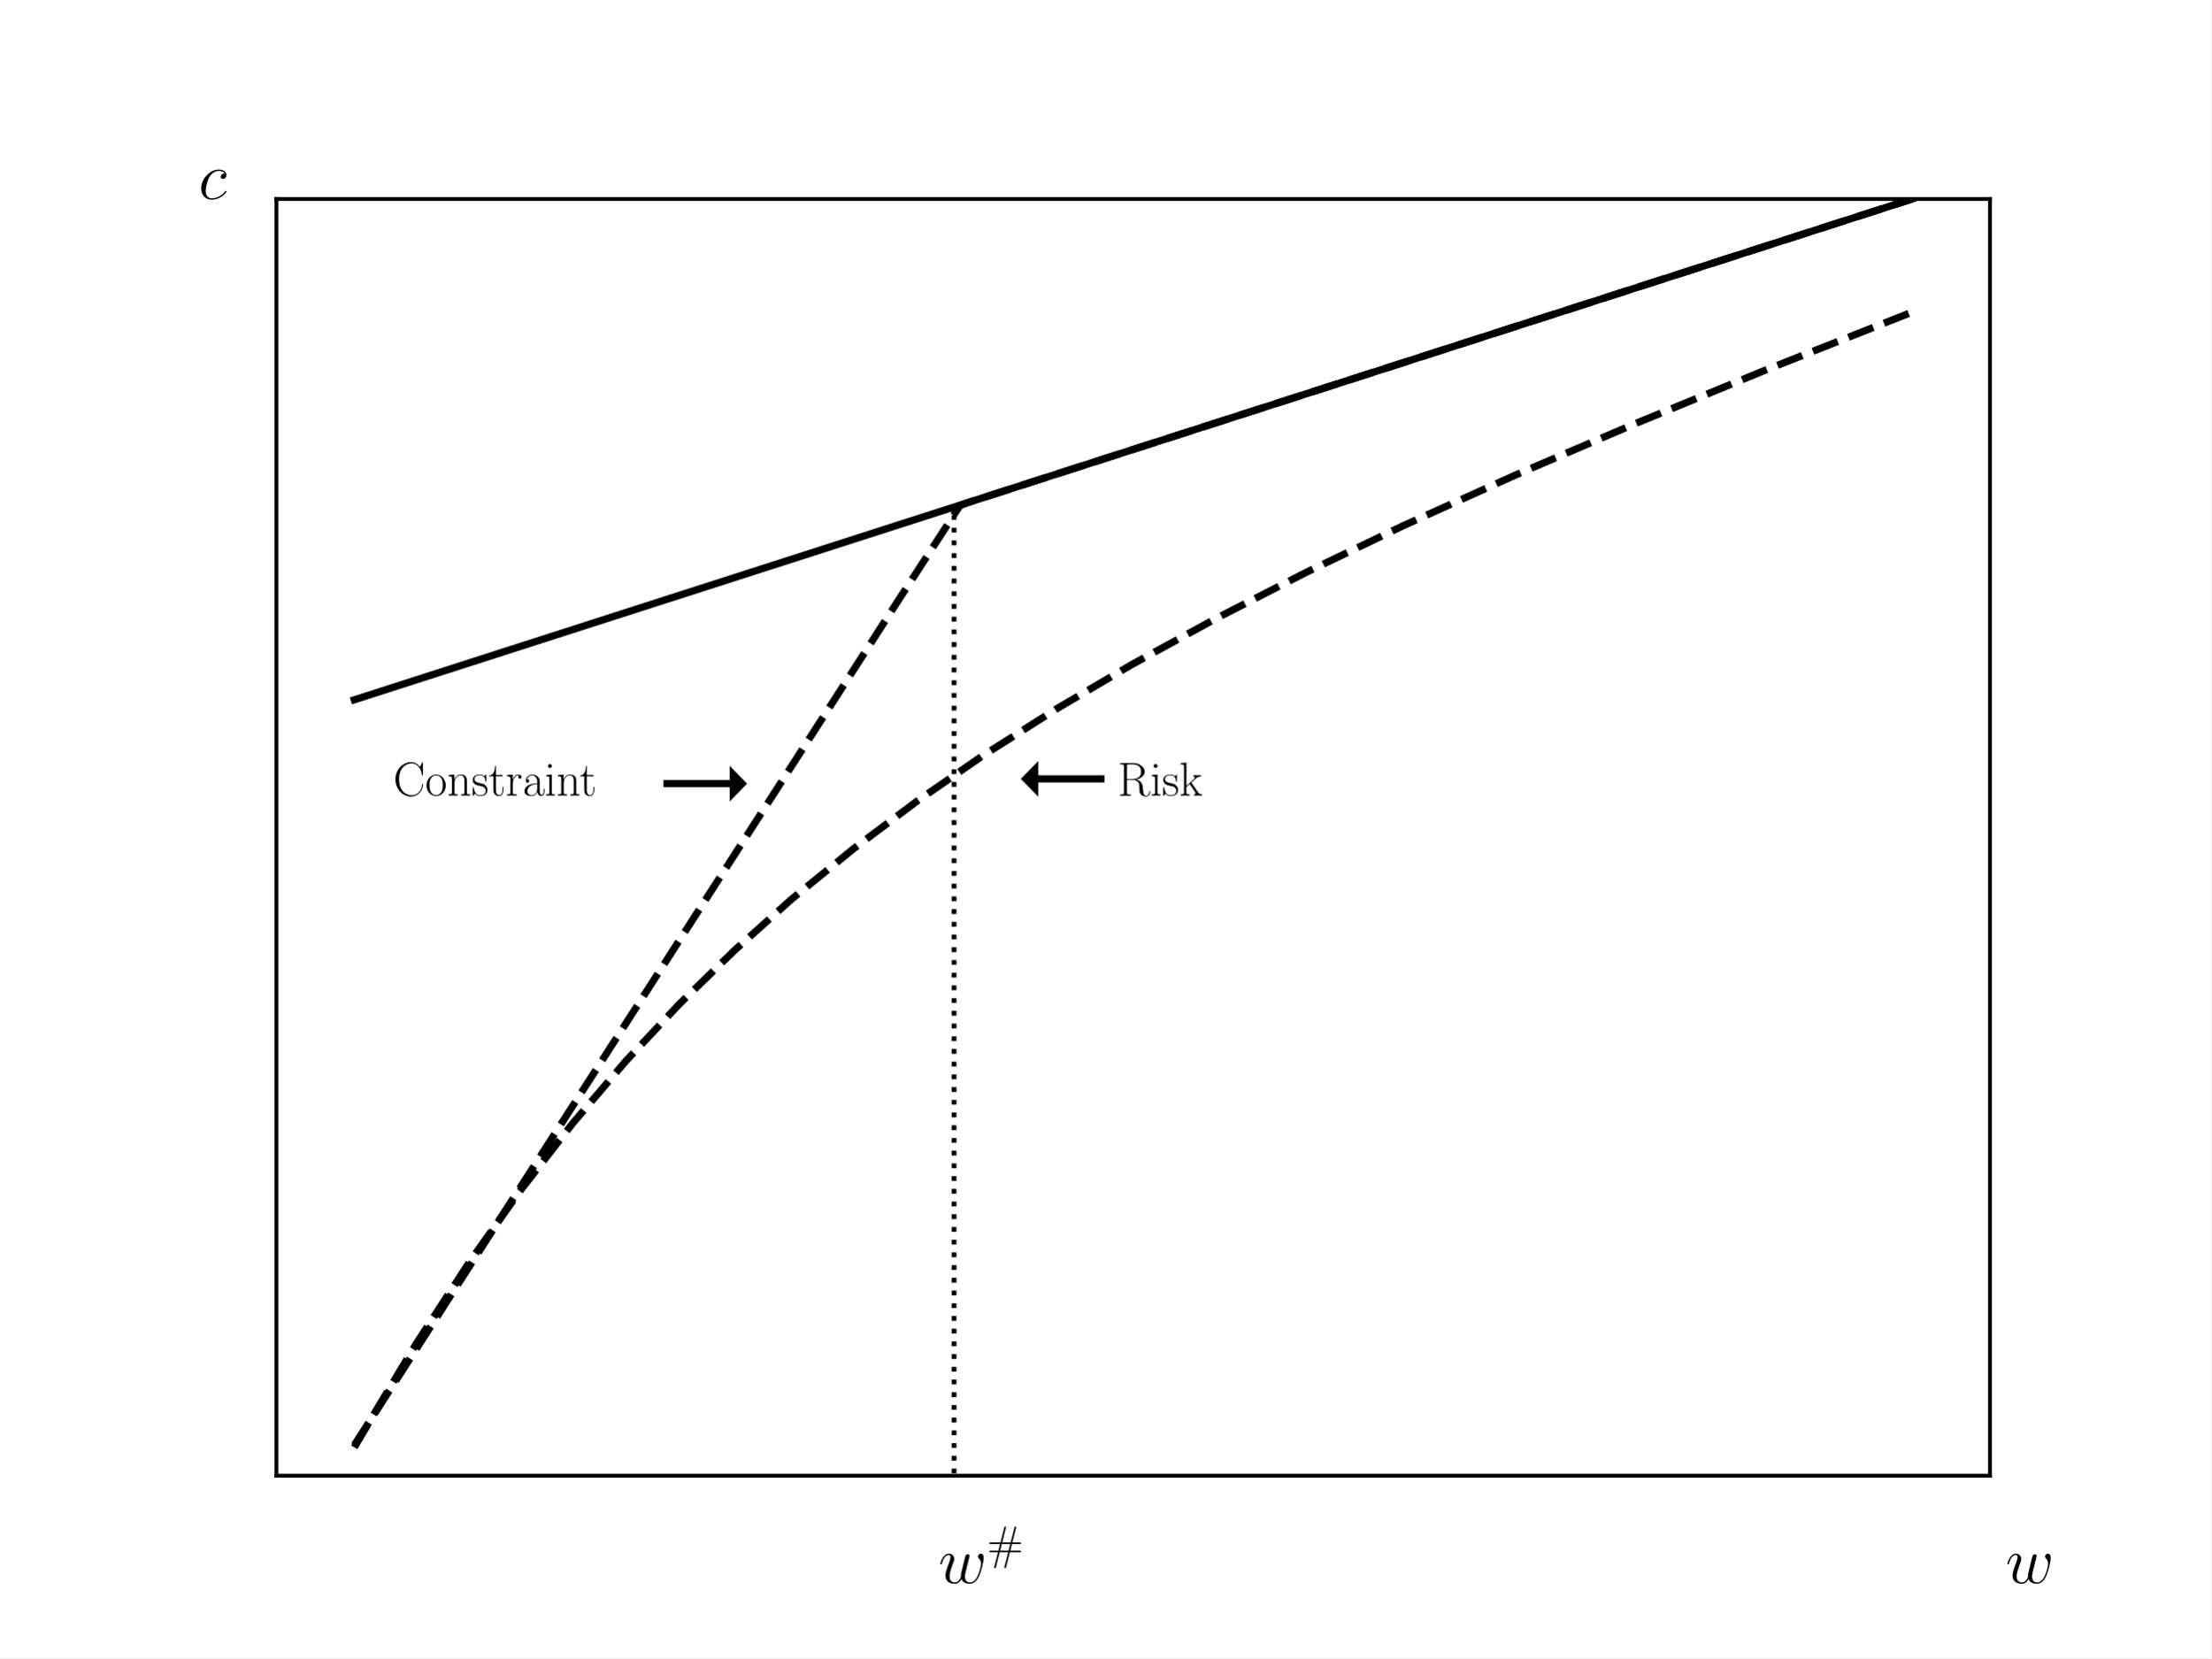
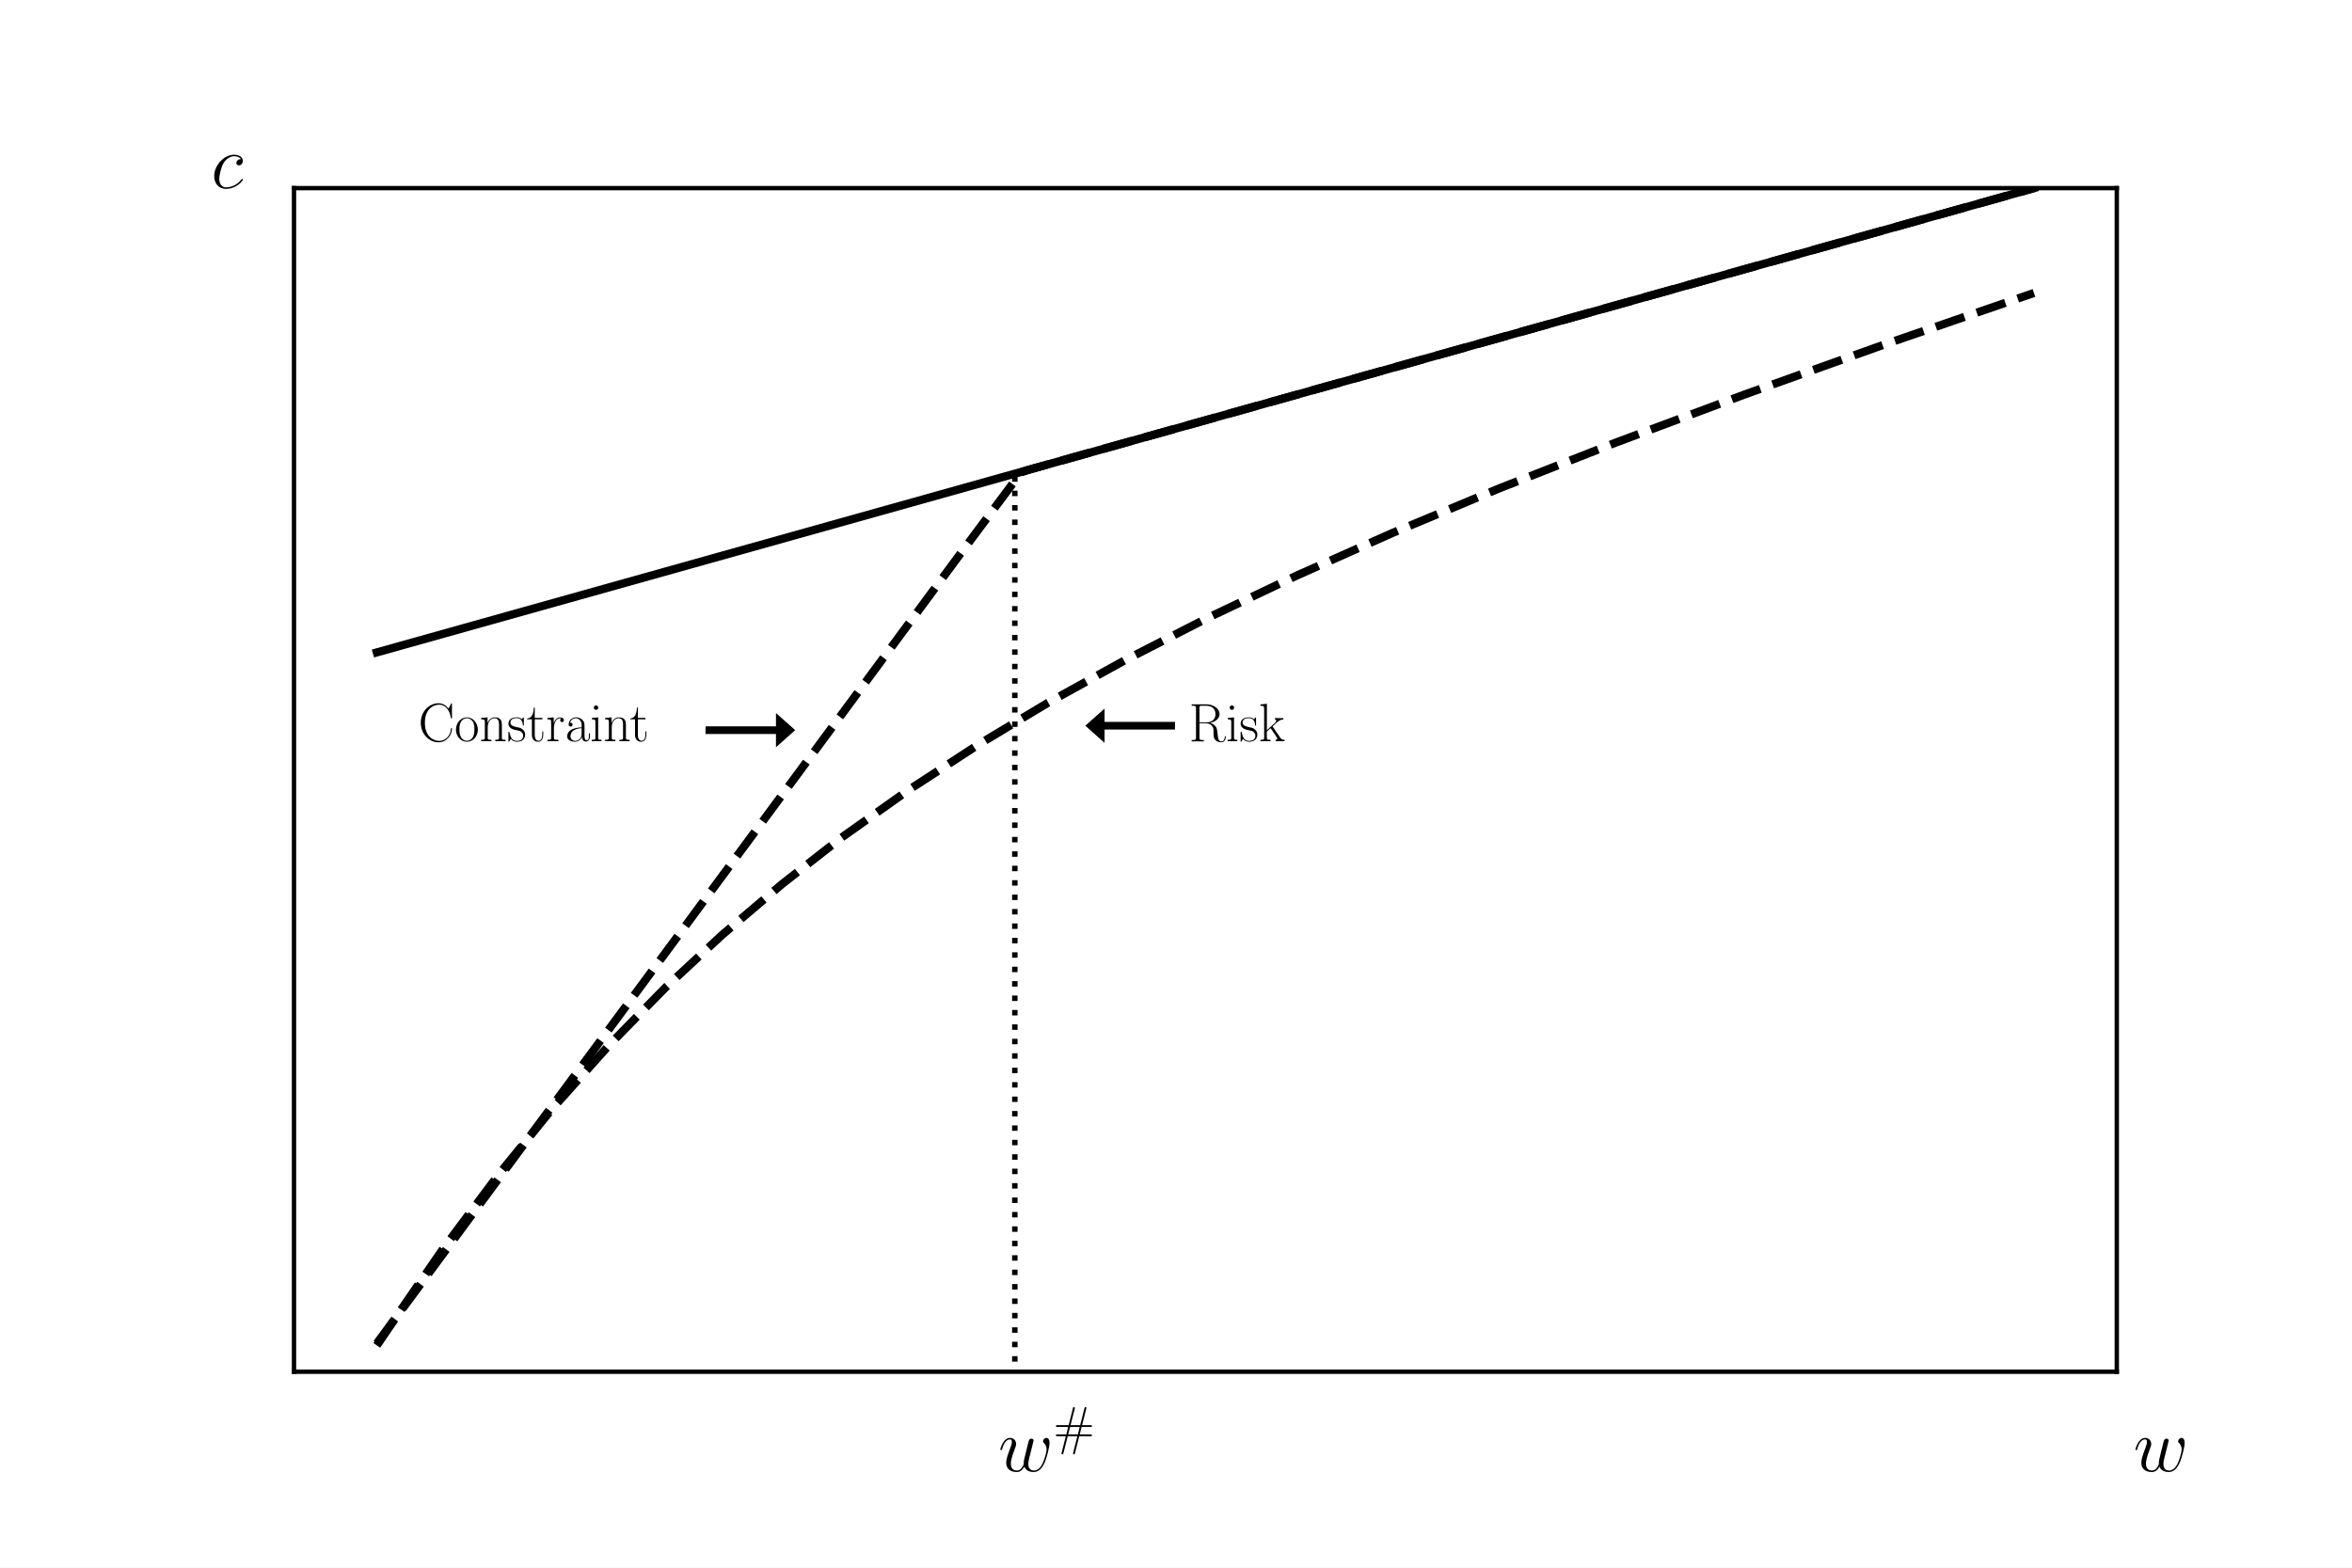
- <svg xmlns="http://www.w3.org/2000/svg" xmlns:xlink="http://www.w3.org/1999/xlink" height="345.6pt" version="1.1" viewBox="0 0 460.8 345.6" width="460.8pt">
+ <svg xmlns="http://www.w3.org/2000/svg" xmlns:xlink="http://www.w3.org/1999/xlink" height="288pt" version="1.1" viewBox="0 0 432 288" width="432pt">
  <defs>
    <style type="text/css">
*{stroke-linecap:butt;stroke-linejoin:round;}
  </style>
  </defs>
  <g id="figure_1">
    <g id="patch_1">
-       <path d="M 0 345.6  L 460.8 345.6  L 460.8 0  L 0 0  z " style="fill:#ffffff;" />
+       <path d="M 0 288  L 432 288  L 432 0  L 0 0  z " style="fill:#ffffff;" />
    </g>
    <g id="axes_1">
      <g id="patch_2">
-         <path d="M 57.6 307.584  L 414.72 307.584  L 414.72 41.472  L 57.6 41.472  z " style="fill:#ffffff;" />
+         <path d="M 54 252  L 388.8 252  L 388.8 34.56  L 54 34.56  z " style="fill:#ffffff;" />
      </g>
      <g id="patch_3">
-         <path clip-path="url(#pa554816135)" d="M 154.996 163.336  L 152.561 165.823  L 152.561 163.585  L 138.764 163.585  L 138.764 163.088  L 152.561 163.088  L 152.561 160.849  z " style="stroke:#000000;stroke-linejoin:miter;" />
+         <path clip-path="url(#p9836fdfb4e)" d="M 145.309 134.135  L 143.026 136.167  L 143.026 134.339  L 130.091 134.339  L 130.091 133.932  L 143.026 133.932  L 143.026 132.103  z " style="stroke:#000000;stroke-linejoin:miter;" />
      </g>
      <g id="patch_4">
-         <path clip-path="url(#pa554816135)" d="M 213.434 162.342  L 215.869 159.855  L 215.869 162.093  L 229.667 162.093  L 229.667 162.59  L 215.869 162.59  L 215.869 164.829  z " style="stroke:#000000;stroke-linejoin:miter;" />
+         <path clip-path="url(#p9836fdfb4e)" d="M 200.095 133.322  L 202.377 131.29  L 202.377 133.119  L 215.313 133.119  L 215.313 133.526  L 202.377 133.526  L 202.377 135.355  z " style="stroke:#000000;stroke-linejoin:miter;" />
      </g>
      <g id="matplotlib.axis_1">
        <g id="xtick_1" />
        <g id="xtick_2" />
        <g id="xtick_3" />
        <g id="xtick_4" />
        <g id="xtick_5" />
        <g id="xtick_6" />
        <g id="xtick_7" />
        <g id="xtick_8" />
        <g id="xtick_9" />
      </g>
      <g id="matplotlib.axis_2">
        <g id="ytick_1" />
        <g id="ytick_2" />
        <g id="ytick_3" />
        <g id="ytick_4" />
        <g id="ytick_5" />
        <g id="ytick_6" />
      </g>
      <g id="line2d_1">
-         <path clip-path="url(#pa554816135)" d="M 73.833 145.857  L 398.487 41.472  L 398.487 41.472  " style="fill:none;stroke:#000000;stroke-linecap:square;stroke-width:1.5;" />
+         <path clip-path="url(#p9836fdfb4e)" d="M 69.218 119.853  L 373.582 34.56  L 373.582 34.56  " style="fill:none;stroke:#000000;stroke-linecap:square;stroke-width:1.5;" />
      </g>
      <g id="line2d_2">
-         <path clip-path="url(#pa554816135)" d="M 73.833 301.201  L 187.039 125.397  L 200.051 105.379  L 201.352 104.856  L 398.487 41.472  L 398.487 41.472  " style="fill:none;stroke:#000000;stroke-dasharray:5.55,2.4;stroke-dashoffset:0;stroke-width:1.5;" />
+         <path clip-path="url(#p9836fdfb4e)" d="M 69.218 246.784  L 176.569 101.5  L 187.548 86.778  L 188.768 86.351  L 373.582 34.56  L 373.582 34.56  " style="fill:none;stroke:#000000;stroke-dasharray:5.55,2.4;stroke-dashoffset:0;stroke-width:1.5;" />
      </g>
      <g id="line2d_3">
-         <path clip-path="url(#pa554816135)" d="M 73.833 301.672  L 77.736 295.055  L 86.845 279.898  L 97.905 262.935  L 108.315 248.29  L 119.375 234.102  L 130.436 221.141  L 141.496 209.355  L 153.207 197.954  L 164.918 187.449  L 177.93 176.857  L 190.943 167.103  L 204.605 157.638  L 220.22 147.721  L 235.835 138.529  L 253.401 128.92  L 272.269 119.263  L 292.438 109.568  L 315.86 98.991  L 340.583 88.376  L 367.909 77.137  L 398.487 65.043  L 398.487 65.043  " style="fill:none;stroke:#000000;stroke-dasharray:5.55,2.4;stroke-dashoffset:0;stroke-width:1.5;" />
+         <path clip-path="url(#p9836fdfb4e)" d="M 69.218 247.169  L 73.488 240.866  L 81.417 229.378  L 91.786 215.517  L 101.545 203.551  L 111.914 191.958  L 122.284 181.367  L 132.653 171.737  L 143.632 162.421  L 154.611 153.838  L 166.81 145.183  L 179.619 136.84  L 192.428 129.137  L 206.456 121.376  L 221.705 113.571  L 238.174 105.739  L 255.862 97.865  L 275.38 89.716  L 296.728 81.328  L 320.516 72.444  L 346.134 63.278  L 373.582 53.82  L 373.582 53.82  " style="fill:none;stroke:#000000;stroke-dasharray:5.55,2.4;stroke-dashoffset:0;stroke-width:1.5;" />
      </g>
      <g id="line2d_4">
-         <path clip-path="url(#pa554816135)" d="M 198.825 315.045  L 198.825 106.135  " style="fill:none;stroke:#000000;stroke-dasharray:1,1.65;stroke-dashoffset:0;" />
+         <path clip-path="url(#p9836fdfb4e)" d="M 186.398 258.096  L 186.398 87.396  " style="fill:none;stroke:#000000;stroke-dasharray:1,1.65;stroke-dashoffset:0;" />
      </g>
      <g id="patch_5">
-         <path d="M 57.6 307.584  L 57.6 41.472  " style="fill:none;stroke:#000000;stroke-linecap:square;stroke-linejoin:miter;stroke-width:0.8;" />
+         <path d="M 54 252  L 54 34.56  " style="fill:none;stroke:#000000;stroke-linecap:square;stroke-linejoin:miter;stroke-width:0.8;" />
      </g>
      <g id="patch_6">
-         <path d="M 414.72 307.584  L 414.72 41.472  " style="fill:none;stroke:#000000;stroke-linecap:square;stroke-linejoin:miter;stroke-width:0.8;" />
+         <path d="M 388.8 252  L 388.8 34.56  " style="fill:none;stroke:#000000;stroke-linecap:square;stroke-linejoin:miter;stroke-width:0.8;" />
      </g>
      <g id="patch_7">
-         <path d="M 57.6 307.584  L 414.72 307.584  " style="fill:none;stroke:#000000;stroke-linecap:square;stroke-linejoin:miter;stroke-width:0.8;" />
+         <path d="M 54 252  L 388.8 252  " style="fill:none;stroke:#000000;stroke-linecap:square;stroke-linejoin:miter;stroke-width:0.8;" />
      </g>
      <g id="patch_8">
-         <path d="M 57.6 41.472  L 414.72 41.472  " style="fill:none;stroke:#000000;stroke-linecap:square;stroke-linejoin:miter;stroke-width:0.8;" />
+         <path d="M 54 34.56  L 388.8 34.56  " style="fill:none;stroke:#000000;stroke-linecap:square;stroke-linejoin:miter;stroke-width:0.8;" />
      </g>
      <g id="text_1">
        <defs>
          <path d="M 39.094 38  C 37.203 38 36.297 38 34.906 36.797  C 34.297 36.297 33.203 34.797 33.203 33.188  C 33.203 31.188 34.703 29.984 36.594 29.984  C 39 29.984 41.703 31.984 41.703 35.984  C 41.703 40.484 37.094 44 30.203 44  C 17.094 44 4 30.188 4 15.797  C 4 6.969 9.406 -1 19.594 -1  C 33.203 -1 41.797 9.719 41.797 11.031  C 41.797 11.641 41.203 12.141 40.797 12.141  C 40.5 12.141 40.406 12.047 39.5 11.125  C 33.094 2.516 23.594 1 19.797 1  C 12.906 1 10.703 7.078 10.703 12.141  C 10.703 15.688 12.406 25.531 16 32.391  C 18.594 37.094 24 41.984 30.297 41.984  C 31.594 41.984 37.094 41.812 39.094 38  z " id="CMMI12-99" />
        </defs>
-         <g transform="translate(41.36727 41.472)scale(0.14 -0.14)">
+         <g transform="translate(38.78182 34.56)scale(0.14 -0.14)">
          <use transform="scale(0.996264)" xlink:href="#CMMI12-99" />
        </g>
      </g>
      <g id="text_2">
        <defs>
          <path d="M 34.406 6.078  C 36.594 0.094 42.797 -1 46.594 -1  C 54.203 -1 58.703 5.578 61.5 12.469  C 63.797 18.25 67.5 31.422 67.5 37.312  C 67.5 43.391 64.406 44 63.5 44  C 61.094 44 58.906 41.594 58.906 39.594  C 58.906 38.406 59.594 37.703 60.094 37.312  C 61 36.406 63.594 33.719 63.594 28.531  C 63.594 25.141 60.797 15.75 58.703 11.062  C 55.906 4.984 52.203 1 47 1  C 41.406 1 39.594 5.188 39.594 9.766  C 39.594 12.656 40.5 16.156 40.906 17.844  L 45.094 34.609  C 45.594 36.609 46.5 40.094 46.5 40.484  C 46.5 41.984 45.297 43 43.797 43  C 40.906 43 40.203 40.484 39.594 38.094  C 38.594 34.203 34.406 17.344 34 15.156  C 33.594 13.453 33.594 12.359 33.594 10.172  C 33.594 7.781 30.406 3.984 30.297 3.781  C 29.203 2.688 27.594 1 24.5 1  C 16.594 1 16.594 8.469 16.594 10.172  C 16.594 13.359 17.297 17.75 21.797 29.625  C 23 32.719 23.5 34.016 23.5 36.016  C 23.5 40.203 20.5 44 15.594 44  C 6.406 44 2.703 29.531 2.703 28.719  C 2.703 28.328 3.094 27.828 3.797 27.828  C 4.703 27.828 4.797 28.234 5.203 29.625  C 7.703 38.406 11.594 41.984 15.297 41.984  C 16.297 41.984 17.906 41.891 17.906 38.703  C 17.906 38.203 17.906 36.109 16.203 31.719  C 11.5 19.25 10.5 15.156 10.5 11.375  C 10.5 0.891 19.094 -1 24.203 -1  C 25.906 -1 30.406 -1 34.406 6.078  z " id="CMMI12-119" />
        </defs>
-         <g transform="translate(417.9665 329.9673)scale(0.14 -0.14)">
+         <g transform="translate(391.8436 270.2893)scale(0.14 -0.14)">
          <use transform="scale(0.996264)" xlink:href="#CMMI12-119" />
        </g>
      </g>
      <g id="text_3">
        <defs>
          <path d="M 48.5 14  L 69.094 14  C 70.797 14 72.5 14 72.5 15.797  C 72.5 17.5 71 17.5 69.5 17.5  L 49.5 17.5  L 52.906 31.484  L 69.5 31.484  C 71 31.484 72.5 31.484 72.5 33.188  C 72.5 35 70.797 35 69.094 35  L 53.906 35  L 61.594 65.391  C 61.906 66.391 62 66.891 62 67.188  C 62 68.188 61.203 69 60.203 69  C 58.797 69 58.5 67.594 58.297 66.797  L 50.297 35  L 32.203 35  L 39.906 65.391  C 40.203 66.391 40.297 66.891 40.297 67.188  C 40.297 68.188 39.5 69 38.5 69  C 37.094 69 36.797 67.594 36.594 66.797  L 28.594 35  L 8 35  C 6.297 35 4.594 35 4.594 33.188  C 4.594 31.484 6.094 31.484 7.594 31.484  L 27.594 31.484  L 24.203 17.5  L 7.594 17.5  C 6.094 17.5 4.594 17.5 4.594 15.797  C 4.594 14 6.297 14 8 14  L 23.203 14  L 15.5 -16.391  C 15.203 -17.406 15.094 -17.906 15.094 -18.203  C 15.094 -19.203 15.906 -20 16.906 -20  C 18.297 -20 18.594 -18.609 18.797 -17.812  L 26.797 14  L 44.906 14  L 37.203 -16.391  C 36.906 -17.406 36.797 -17.906 36.797 -18.203  C 36.797 -19.203 37.594 -20 38.594 -20  C 40 -20 40.297 -18.609 40.5 -17.812  z M 27.797 17.5  L 31.203 31.484  L 49.297 31.484  L 45.906 17.5  z " id="CMR17-35" />
        </defs>
-         <g transform="translate(195.5782 329.9673)scale(0.14 -0.14)">
+         <g transform="translate(183.3545 270.2893)scale(0.14 -0.14)">
          <use transform="scale(0.996264)" xlink:href="#CMMI12-119" />
          <use transform="translate(72.41291 36.15364)scale(0.697382)" xlink:href="#CMR17-35" />
        </g>
      </g>
      <g id="text_4">
        <defs>
          <path d="M 39.203 33.688  C 48.703 35.594 56.703 42.016 56.703 50.047  C 56.703 59.469 46.094 68 32.094 68  L 5.203 68  L 5.203 65.391  C 12.094 65.391 13.203 65.391 13.203 60.875  L 13.203 6.688  C 13.203 2.188 12.094 2.188 5.203 2.188  L 5.203 -0.406  C 8.094 -0.203 13.297 -0.203 16.406 -0.203  C 19.5 -0.203 24.703 -0.203 27.594 -0.406  L 27.594 2.188  C 20.703 2.188 19.594 2.188 19.594 6.688  L 19.594 33  L 31.297 33  C 37 33 40.203 30.688 41.594 29.391  C 45.594 25.5 45.594 22.797 45.594 16  C 45.594 9.297 45.594 5.891 48.594 2.5  C 52.406 -1.609 57.5 -2 59.703 -2  C 67.094 -2 68.203 6.297 68.203 8  C 68.203 8.594 68.203 9.297 67.297 9.297  C 66.5 9.297 66.406 8.688 66.406 8.297  C 65.906 1.797 63 -0.406 59.906 -0.406  C 54.406 -0.406 53.797 5.891 53.203 12  C 52.906 14.094 52.703 15.594 52.5 17.797  C 51.906 22.797 51.094 30.094 39.203 33.688  z M 31 34.594  L 19.594 34.594  L 19.594 61.484  C 19.594 64.891 19.797 65.391 23.797 65.391  L 31.094 65.391  C 39.406 65.391 49.094 62.484 49.094 50.047  C 49.094 37.094 38.5 34.594 31 34.594  z " id="CMR17-82" />
          <path d="M 15.5 61.891  C 15.5 64.094 13.703 66 11.406 66  C 9.203 66 7.297 64.188 7.297 61.891  C 7.297 59.688 9.094 57.797 11.406 57.797  C 13.594 57.797 15.5 59.594 15.5 61.891  z M 3.797 42.891  L 3.797 40.297  C 9.406 40.297 10.203 39.688 10.203 34.859  L 10.203 6.922  C 10.203 3.094 9.797 2.594 3.406 2.594  L 3.406 0  C 5.797 0.188 10.094 0.188 12.594 0.188  C 15 0.188 19.094 0.188 21.406 0  L 21.406 2.594  C 15.5 2.594 15.297 3.203 15.297 6.812  L 15.297 44  z " id="CMR17-105" />
          <path d="M 30.906 42  C 30.906 43.797 30.797 43.891 30.203 43.891  C 29.797 43.891 29.703 43.797 28.5 42.297  C 28.203 41.891 27.297 40.891 27 40.5  C 23.797 43.891 19.297 44 17.594 44  C 6.5 44 2.5 38.188 2.5 32.391  C 2.5 23.391 12.703 21.297 15.594 20.688  C 21.906 19.391 24.094 19 26.203 17.188  C 27.5 16 29.703 13.797 29.703 10.188  C 29.703 6 27.297 0.594 18.094 0.594  C 9.406 0.594 6.297 7.188 4.5 16  C 4.203 17.391 4.203 17.5 3.406 17.5  C 2.594 17.5 2.5 17.391 2.5 15.391  L 2.5 1  C 2.5 -0.812 2.594 -0.906 3.203 -0.906  C 3.703 -0.906 3.797 -0.812 4.297 0  C 4.906 0.891 6.406 3.297 7 4.297  C 9 1.594 12.5 -1 18.094 -1  C 28 -1 33.297 4.391 33.297 12.188  C 33.297 17.297 30.594 20 29.297 21.188  C 26.297 24.297 22.797 25 18.594 25.797  C 13.094 27 6.094 28.391 6.094 34.5  C 6.094 37.094 7.5 42.594 17.594 42.594  C 28.297 42.594 28.906 32.594 29.094 29.391  C 29.203 28.891 29.703 28.797 30 28.797  C 30.906 28.797 30.906 29.094 30.906 30.797  z " id="CMR17-115" />
          <path d="M 26.094 26.234  C 26 26.438 25.5 27.031 25.5 27.328  C 25.5 27.531 32.594 33.984 33.5 34.781  C 39.203 39.562 42.797 40.047 45.406 40.156  L 45.406 42.734  C 44.797 42.734 44.594 42.734 44.5 42.641  L 39.594 42.531  C 36.797 42.531 32.5 42.531 29.797 42.734  L 29.797 40.156  C 31.203 40.047 32.203 39.266 32.203 37.859  C 32.203 35.875 30.203 33.984 30.094 33.984  L 15 20.281  L 15 69  L 3.094 67.891  L 3.094 65.297  C 9 65.297 9.906 64.703 9.906 59.922  L 9.906 6.859  C 9.906 3.094 9.5 2.594 3.094 2.594  L 3.094 0  C 5.5 0.188 9.906 0.188 12.406 0.188  C 14.906 0.188 19.297 0.188 21.703 0  L 21.703 2.594  C 15.297 2.594 14.906 2.984 14.906 6.859  L 14.906 17.797  L 21.797 24.062  L 31.906 9.156  C 33.094 7.359 34.094 5.969 34.094 4.672  C 34.094 2.891 32.297 2.594 31.094 2.594  L 31.094 0  C 33.5 0.188 37.797 0.188 40.297 0.188  C 42.094 0.188 45.797 0.094 47.5 0  L 47.5 2.594  C 42.797 2.594 41.703 3.484 38.703 7.859  z " id="CMR17-107" />
        </defs>
-         <g transform="translate(232.9135 165.8234)scale(0.1 -0.1)">
+         <g transform="translate(218.3564 136.1675)scale(0.1 -0.1)">
          <use transform="scale(0.996264)" xlink:href="#CMR17-82" />
          <use transform="translate(67.7911 0)scale(0.996264)" xlink:href="#CMR17-105" />
          <use transform="translate(92.66216 0)scale(0.996264)" xlink:href="#CMR17-115" />
          <use transform="translate(128.4635 0)scale(0.996264)" xlink:href="#CMR17-107" />
        </g>
      </g>
      <g id="text_5">
        <defs>
          <path d="M 62.094 67.984  C 62.094 69.797 62 69.891 61.406 69.891  C 61 69.891 60.906 69.797 60.203 68.594  L 55.797 60.141  C 50.906 66.391 44.906 70 37.203 70  C 20.094 70 4.594 54.797 4.594 34.047  C 4.594 13.078 20.094 -2 37.297 -2  C 52.594 -2 62.094 11.578 62.094 23.156  C 62.094 24.172 62.094 24.578 61.203 24.578  C 60.406 24.578 60.406 24.266 60.297 23.359  C 59.5 9.25 49.5 0.594 38.703 0.594  C 28.5 0.594 12.203 7.844 12.203 34.047  C 12.203 60.344 28.797 67.391 38.5 67.391  C 49.797 67.391 58 57.516 59.906 43.516  C 60.094 42.297 60.094 42.109 61 42.109  C 62.094 42.109 62.094 42.297 62.094 44.125  z " id="CMR17-67" />
          <path d="M 43.094 21.188  C 43.094 34 33.797 44 22.906 44  C 12 44 2.703 34 2.703 21.188  C 2.703 8.594 12 -1 22.906 -1  C 33.797 -1 43.094 8.594 43.094 21.188  z M 22.906 0.797  C 18.203 0.797 14.203 3.594 11.906 7.5  C 9.406 12 9.094 17.594 9.094 22  C 9.094 26.188 9.297 31.391 11.906 35.891  C 13.906 39.188 17.797 42.391 22.906 42.391  C 27.406 42.391 31.203 39.891 33.594 36.391  C 36.703 31.688 36.703 25.094 36.703 22  C 36.703 18.094 36.5 12.094 33.797 7.297  C 31 2.688 26.703 0.797 22.906 0.797  z " id="CMR17-111" />
          <path d="M 41.5 30.531  C 41.5 35.656 40.5 44 28.703 44  C 20.797 44 16.703 37.875 15.203 33.844  L 15.094 33.844  L 15.094 44  L 3.297 42.891  L 3.297 40.281  C 9.203 40.281 10.094 39.688 10.094 34.859  L 10.094 6.922  C 10.094 3.094 9.703 2.594 3.297 2.594  L 3.297 0  C 5.703 0.188 10.094 0.188 12.703 0.188  C 15.297 0.188 19.797 0.188 22.203 0  L 22.203 2.594  C 15.797 2.594 15.406 3 15.406 6.922  L 15.406 26.219  C 15.406 35.453 21 42.391 28 42.391  C 35.406 42.391 36.203 35.766 36.203 30.938  L 36.203 6.922  C 36.203 3.094 35.797 2.594 29.406 2.594  L 29.406 0  C 31.797 0.188 36.203 0.188 38.797 0.188  C 41.406 0.188 45.906 0.188 48.297 0  L 48.297 2.594  C 41.906 2.594 41.5 3 41.5 6.922  z " id="CMR17-110" />
          <path d="M 15.094 40.391  L 29.094 40.391  L 29.094 43  L 15.094 43  L 15.094 62  L 13.297 62  C 13.094 51.438 9.594 42.188 1.094 41.984  L 1.094 40.391  L 9.797 40.391  L 9.797 12.156  C 9.797 10.234 9.797 -1 21.406 -1  C 27.297 -1 30.703 4.812 30.703 12.25  L 30.703 17.984  L 28.906 17.984  L 28.906 12.344  C 28.906 5.422 26.203 0.797 22 0.797  C 19.094 0.797 15.094 2.797 15.094 11.953  z " id="CMR17-116" />
          <path d="M 15 23.703  C 15 33.344 19.094 42.391 26.594 42.391  C 27.297 42.391 28 42.297 28.703 41.984  C 28.703 41.984 26.5 41.281 26.5 38.672  C 26.5 36.266 28.406 35.266 29.906 35.266  C 31.094 35.266 33.297 35.969 33.297 38.781  C 33.297 41.984 30.094 44 26.703 44  C 19.094 44 15.797 36.562 14.797 33.047  L 14.703 33.047  L 14.703 44  L 3.094 42.891  L 3.094 40.281  C 9 40.281 9.906 39.688 9.906 34.859  L 9.906 6.922  C 9.906 3.094 9.5 2.594 3.094 2.594  L 3.094 0  C 5.5 0.188 10.094 0.188 12.703 0.188  C 15.594 0.188 20.703 0.188 23.406 0  L 23.406 2.594  C 16.203 2.594 15 2.594 15 7.109  z " id="CMR17-114" />
          <path d="M 36 25.875  C 36 32 36 35.547 31.797 39.594  C 28.094 42.984 23.797 44 20.406 44  C 12.5 44 6.797 37.625 6.797 30.891  C 6.797 27.188 9.797 27 10.406 27  C 11.703 27 14 27.797 14 30.594  C 14 33.094 12.094 34.188 10.406 34.188  C 10 34.188 9.5 34.094 9.203 34  C 11.297 40.531 16.703 42.391 20.203 42.391  C 25.203 42.391 30.703 37.828 30.703 29.297  L 30.703 25.5  C 24.797 25.297 17.703 24.5 12.094 21.453  C 5.797 17.922 4 12.844 4 9  C 4 1.203 13 -1 18.297 -1  C 23.797 -1 28.906 2.109 31.094 7.891  C 31.297 3.422 34.094 -0.609 38.5 -0.609  C 40.594 -0.609 45.906 0.797 45.906 8.797  L 45.906 14.469  L 44.094 14.469  L 44.094 8.703  C 44.094 2.516 41.406 1.703 40.094 1.703  C 36 1.703 36 6.969 36 11.438  z M 30.703 13.859  C 30.703 5.047 24.5 0.594 19 0.594  C 14 0.594 10.094 4.344 10.094 9  C 10.094 12.047 11.406 17.406 17.203 20.656  C 22 23.391 27.5 23.797 30.703 24  z " id="CMR17-97" />
        </defs>
-         <g transform="translate(81.94909 165.8234)scale(0.1 -0.1)">
+         <g transform="translate(76.82727 136.1675)scale(0.1 -0.1)">
          <use transform="scale(0.996264)" xlink:href="#CMR17-67" />
          <use transform="translate(66.50988 0)scale(0.996264)" xlink:href="#CMR17-111" />
          <use transform="translate(112.2004 0)scale(0.996264)" xlink:href="#CMR17-110" />
          <use transform="translate(163.0957 0)scale(0.996264)" xlink:href="#CMR17-115" />
          <use transform="translate(198.8971 0)scale(0.996264)" xlink:href="#CMR17-116" />
          <use transform="translate(234.1778 0)scale(0.996264)" xlink:href="#CMR17-114" />
          <use transform="translate(269.4586 0)scale(0.996264)" xlink:href="#CMR17-97" />
          <use transform="translate(315.1491 0)scale(0.996264)" xlink:href="#CMR17-105" />
          <use transform="translate(340.0201 0)scale(0.996264)" xlink:href="#CMR17-110" />
          <use transform="translate(388.3131 0)scale(0.996264)" xlink:href="#CMR17-116" />
        </g>
      </g>
    </g>
  </g>
  <defs>
-     <clipPath id="pa554816135">
-       <rect height="266.112" width="357.12" x="57.6" y="41.472" />
+     <clipPath id="p9836fdfb4e">
+       <rect height="217.44" width="334.8" x="54" y="34.56" />
    </clipPath>
  </defs>
</svg>
